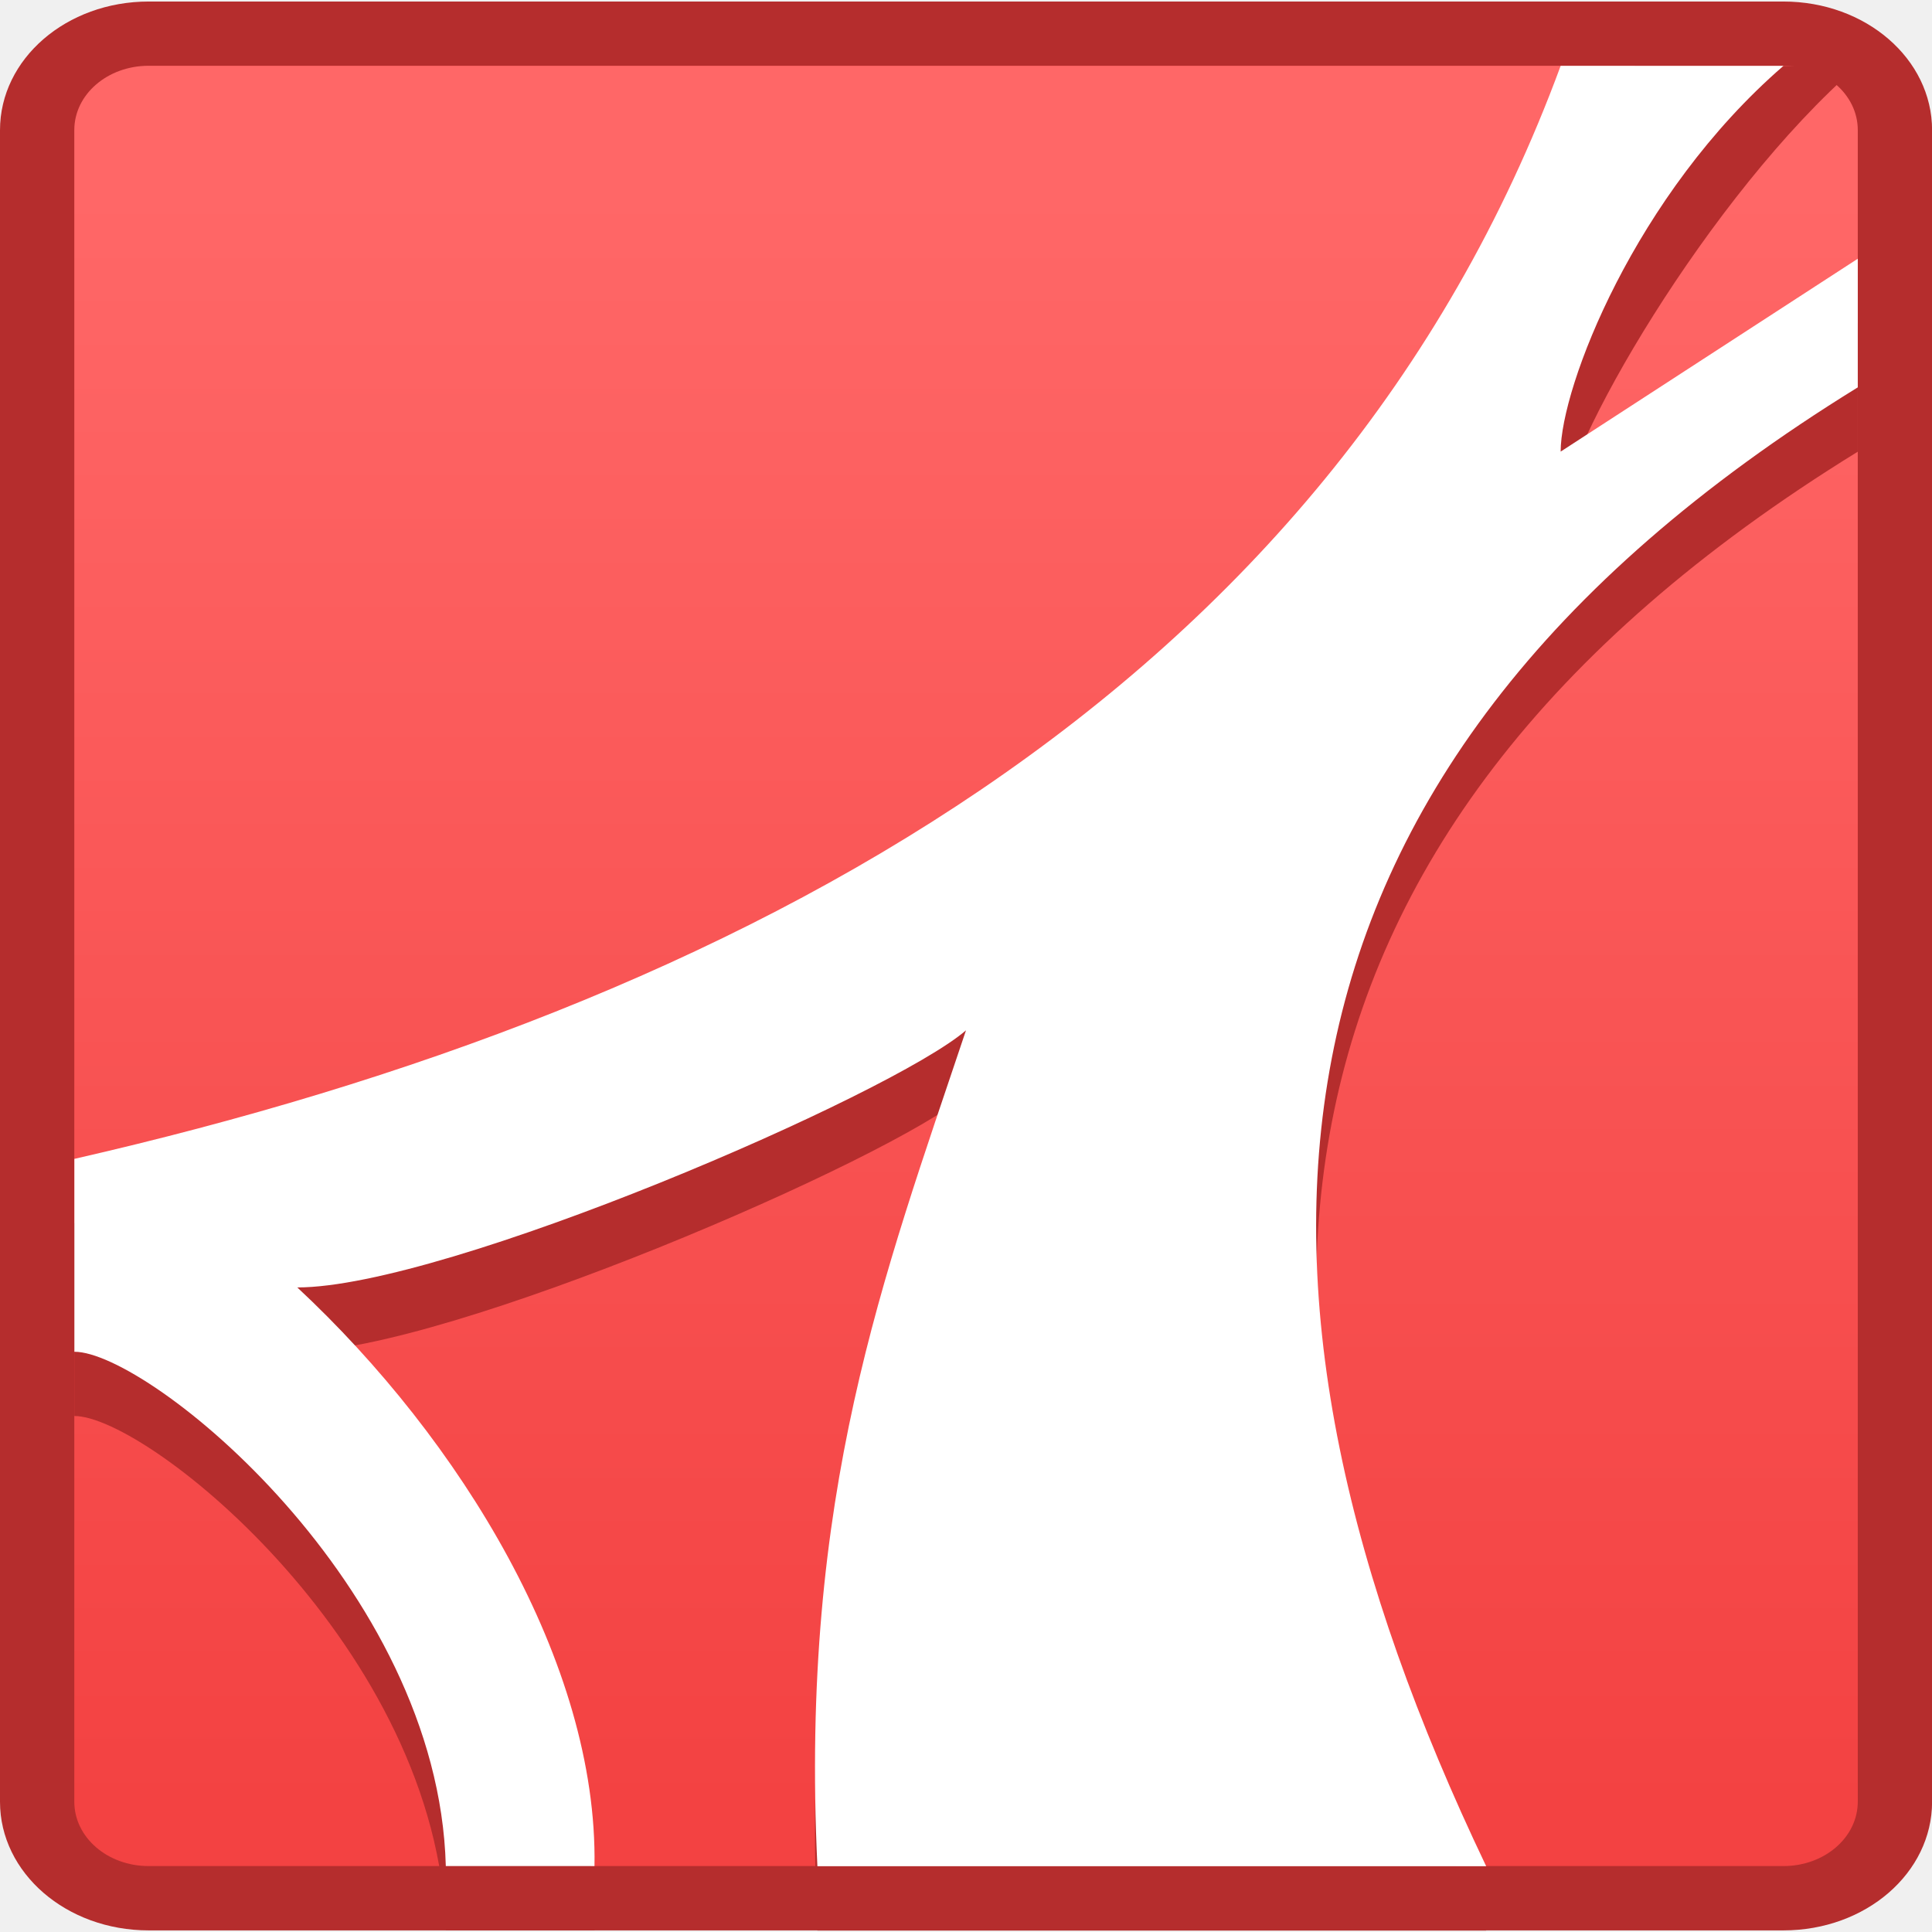
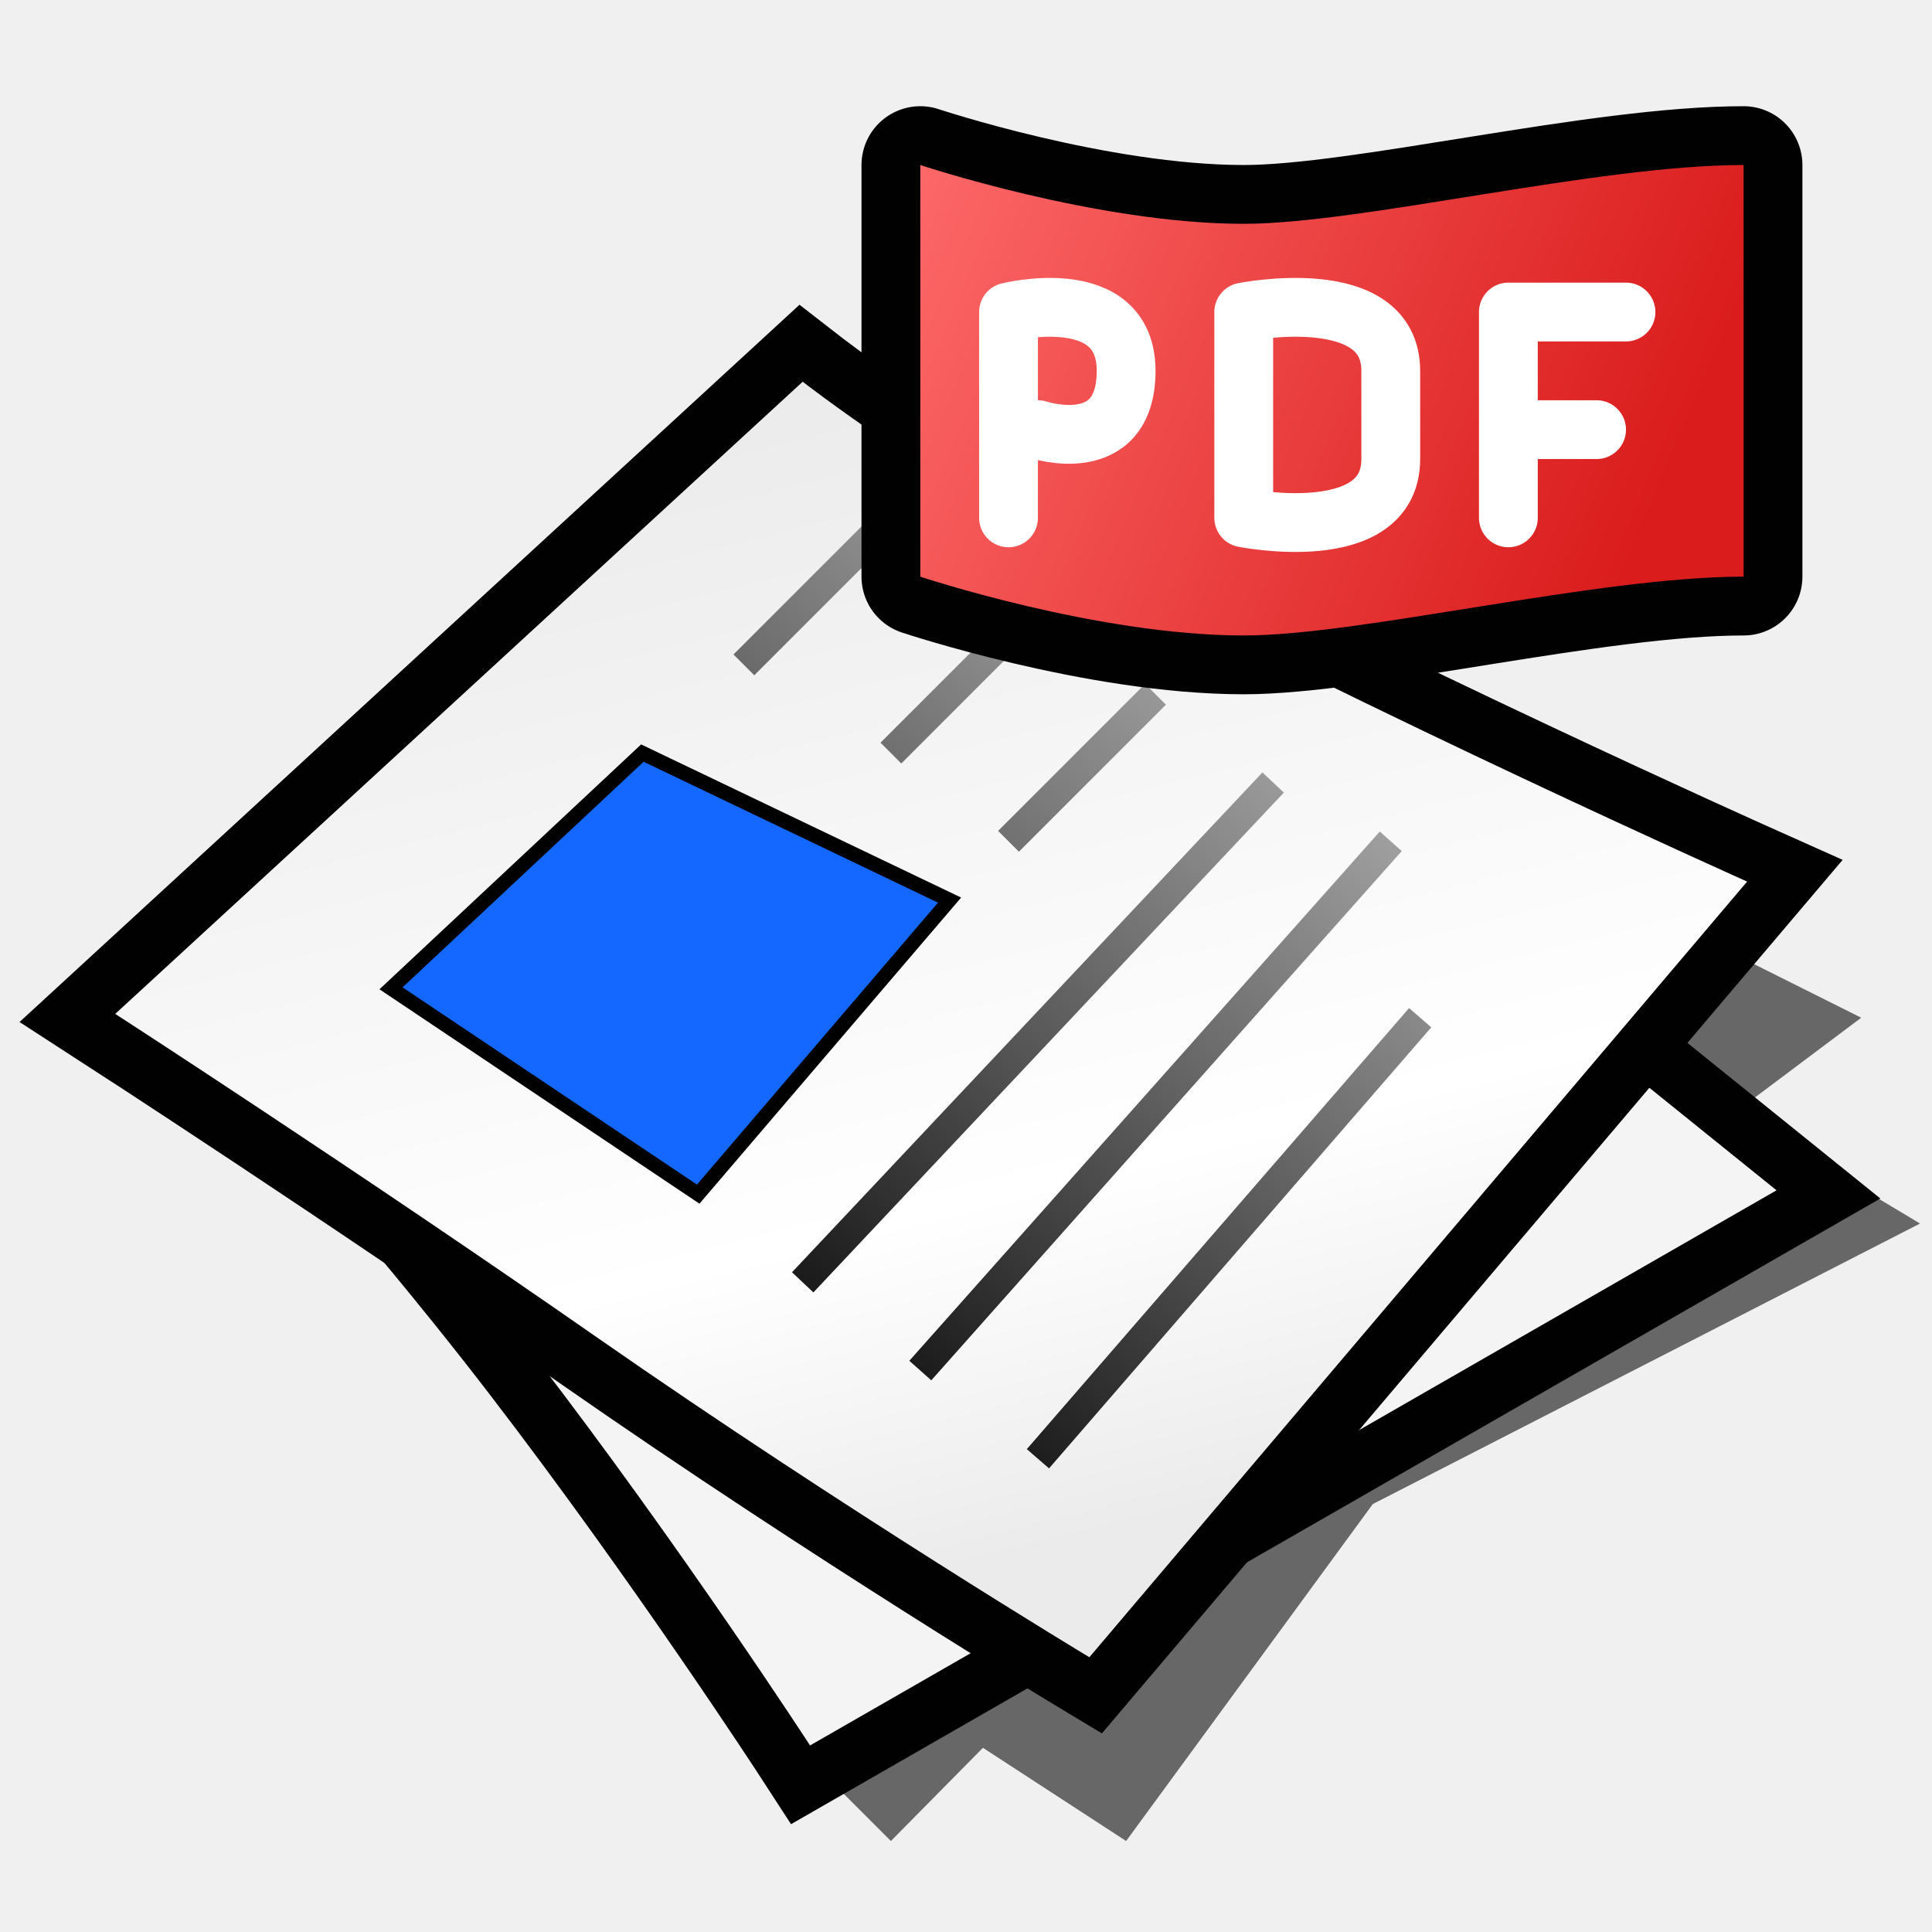
- <svg xmlns="http://www.w3.org/2000/svg" version="1.1" id="svg8" x="0px" y="0px" width="24px" height="24px" viewBox="0 0 24 24" enable-background="new 0 0 24 24" xml:space="preserve">
-   <g id="layer1" transform="translate(0,-282.65)">
-     <g id="g2446" transform="translate(8.000001,-20)">
-       <path id="rect827" fill="#B52D2D" d="M-6.153,302.669h20.307c1.023,0,1.847,0.712,1.847,1.598    v20.765c0,0.885-0.823,1.598-1.847,1.598H-6.153c-1.023,0-1.847-0.713-1.847-1.598v-20.765    C-8,303.382-7.176,302.669-6.153,302.669z" />
-       <linearGradient id="rect829_1_" gradientUnits="userSpaceOnUse" x1="-524.651" y1="345.941" x2="-524.651" y2="340.658" gradientTransform="matrix(3.7795 0 0 3.7795 1986.92 -982.4399)">
-         <stop offset="0" style="stop-color:#F34242" />
-         <stop offset="1" style="stop-color:#FF6767" />
-       </linearGradient>
-       <path id="rect829" fill="url(#rect829_1_)" d="M-6.153,303.467h20.307    c0.513,0,0.924,0.356,0.924,0.799v20.765c0,0.442-0.411,0.8-0.924,0.8H-6.153c-0.512,0-0.924-0.357-0.924-0.8v-20.765    C-7.077,303.824-6.666,303.467-6.153,303.467z" />
-       <path id="path1376-6" fill="#B52D2D" d="M-2.462,326.63    h1.847c0.042-2.517-1.665-5.299-3.692-7.188c1.846,0,7.384-2.396,8.307-3.193c-1.027,3.067-2.066,5.768-1.846,10.383h8.308    c-3.401-7.117-3.254-13.52,4.616-18.371v-1.597l-3.691,2.396c0-0.798,1.846-3.993,3.691-5.591h-2.771    c-2.859,7.765-11.107,12.485-19.384,14.375v2.396C-6.153,320.24-2.554,323.151-2.462,326.63z" />
-       <path id="path1376" fill="#FFFFFF" d="M-2.462,325.831    h1.847c0.042-2.517-1.665-5.3-3.692-7.188c1.846,0,7.384-2.396,8.307-3.194c-1.027,3.067-2.066,5.769-1.846,10.384h8.308    c-3.401-7.117-3.254-13.519,4.616-18.371v-1.598l-3.691,2.396c0-0.799,0.922-3.195,2.768-4.792h-2.768    c-2.861,7.765-10.188,11.687-18.463,13.578v2.396C-6.153,319.441-2.554,322.352-2.462,325.831z" />
-     </g>
+ <svg xmlns="http://www.w3.org/2000/svg" version="1.1" width="32" height="32" color-interpolation="linearRGB" id="svg60">
+   <defs id="defs64" />
+   <g id="g58" transform="matrix(0.4870144,0,0,0.4870144,0.6326644,1.7591)">
+     <path style="fill:#010101;fill-opacity:0.573" d="m 27,57 2,2 3.13,-3.17 L 37,59 45.39,47.54 64,38 59,35 61,37 36,49 Z m 31,-23 4,-3 -4,-2 -3,3 z" id="path2" />
+     <path style="fill:none;stroke:#010101;stroke-width:4" d="m 6.25,30 c 0,0 5.62,6 10.62,12.5 5,6.5 9.38,13.25 9.38,13.25 L 59.12,36.87 32,15 Z" id="path4" />
+     <radialGradient id="gradient0" gradientUnits="userSpaceOnUse" cx="0" cy="0" r="64" gradientTransform="matrix(0.5714,0,0,0.3333,26,35)">
+       <stop offset="1" stop-color="#f4f4f4" id="stop6" />
+       <stop offset="0.489" stop-color="#ffc0c0" id="stop8" />
+     </radialGradient>
+     <path style="fill:url(#gradient0)" d="m 6.25,30 c 0,0 5.62,6 10.62,12.5 5,6.5 9.38,13.25 9.38,13.25 L 59.12,36.87 32,15 Z" id="path11" />
+     <path style="fill:none;stroke:#010101;stroke-width:4" d="m 2.62,30.87 c 0,0 8.33,5.39 16.38,11 8.44,5.88 16.75,10.88 16.75,10.88 L 58.12,26.37 c 0,0 -12.68,-5.67 -22.75,-11 -5.19,-2.75 -9.37,-6 -9.37,-6 z" id="path13" />
+     <linearGradient id="gradient1" gradientUnits="userSpaceOnUse" x1="107.04" y1="-17.09" x2="118.33" y2="27.99">
+       <stop offset="0" stop-color="#e7e7e7" id="stop15" />
+       <stop offset="0.742" stop-color="#ffffff" id="stop17" />
+       <stop offset="1" stop-color="#ebebeb" id="stop19" />
+     </linearGradient>
+     <path style="fill:url(#gradient1)" d="m 2.62,30.87 c 0,0 8.33,5.39 16.38,11 8.44,5.88 16.75,10.88 16.75,10.88 L 58.12,26.37 c 0,0 -12.68,-5.67 -22.75,-11 -5.19,-2.75 -9.37,-6 -9.37,-6 z" id="path22" />
+     <linearGradient id="gradient2" gradientUnits="userSpaceOnUse" x1="-47.14" y1="-15.78" x2="-28.46" y2="-37.85">
+       <stop offset="0" stop-color="#010101" id="stop24" />
+       <stop offset="1" stop-color="#9e9e9e" id="stop26" />
+     </linearGradient>
+     <path style="fill:none;stroke:url(#gradient2);stroke-width:1" d="m 33,25 5,-5 M 24,19 29,14 M 26,40 42,23 M 34,46 47,31" id="path29" />
+     <linearGradient id="gradient3" gradientUnits="userSpaceOnUse" x1="-47.14" y1="-15.78" x2="-28.46" y2="-37.85">
+       <stop offset="0" stop-color="#010101" id="stop31" />
+       <stop offset="1" stop-color="#9e9e9e" id="stop33" />
+     </linearGradient>
+     <path style="fill:none;stroke:url(#gradient3);stroke-width:1" d="M 30,43 46,25 m -17,-3 4,-4" id="path36" />
+     <linearGradient id="gradient4" gradientUnits="userSpaceOnUse" x1="57.5" y1="-34.42" x2="71.09" y2="46.71">
+       <stop offset="1" stop-color="#1467ff" id="stop38" />
+       <stop offset="0.421" stop-color="#06f8b7" id="stop40" />
+     </linearGradient>
+     <path style="fill:url(#gradient4)" d="M 8,30 30,44 48,24 26,14 Z" transform="matrix(0.4749,0,0,0.5,8.1999,15)" id="path43" />
+     <path style="fill:none;stroke:#010101;stroke-width:1" d="M 8,30 30,44 48,24 26,14 Z" transform="matrix(0.4749,0,0,0.5,8.1999,15)" id="path45" />
+     <path style="fill:none;stroke:#010101;stroke-width:4;stroke-linejoin:round" d="M 30,16 V 2 c 0,0 6,2 11,2 4,0 12,-2 17,-2 v 14 c -5,0 -13,2 -17,2 -5,0 -11,-2 -11,-2 z" id="path47" />
+     <linearGradient id="gradient5" gradientUnits="userSpaceOnUse" x1="38.95" y1="-23.75" x2="66" y2="-12.14">
+       <stop offset="0" stop-color="#ff6d6d" id="stop49" />
+       <stop offset="1" stop-color="#da1c1c" id="stop51" />
+     </linearGradient>
+     <path style="fill:url(#gradient5)" d="M 30,16 V 2 c 0,0 6,2 11,2 4,0 12,-2 17,-2 v 14 c -5,0 -13,2 -17,2 -5,0 -11,-2 -11,-2 z" id="path54" />
+     <path style="fill:none;stroke:#ffffff;stroke-width:2;stroke-linecap:round;stroke-linejoin:round" d="M 50,14 V 7 h 4 M 33,14 V 7 c 0,0 4,-1 4,2 0,3 -3,2 -3,2 m 7,-4 v 7 c 0,0 5,1 5,-2 0,0 0,-1.7 0,-3 0,-3 -5,-2 -5,-2 z m 9,4 h 3" id="path56" />
  </g>
</svg>
